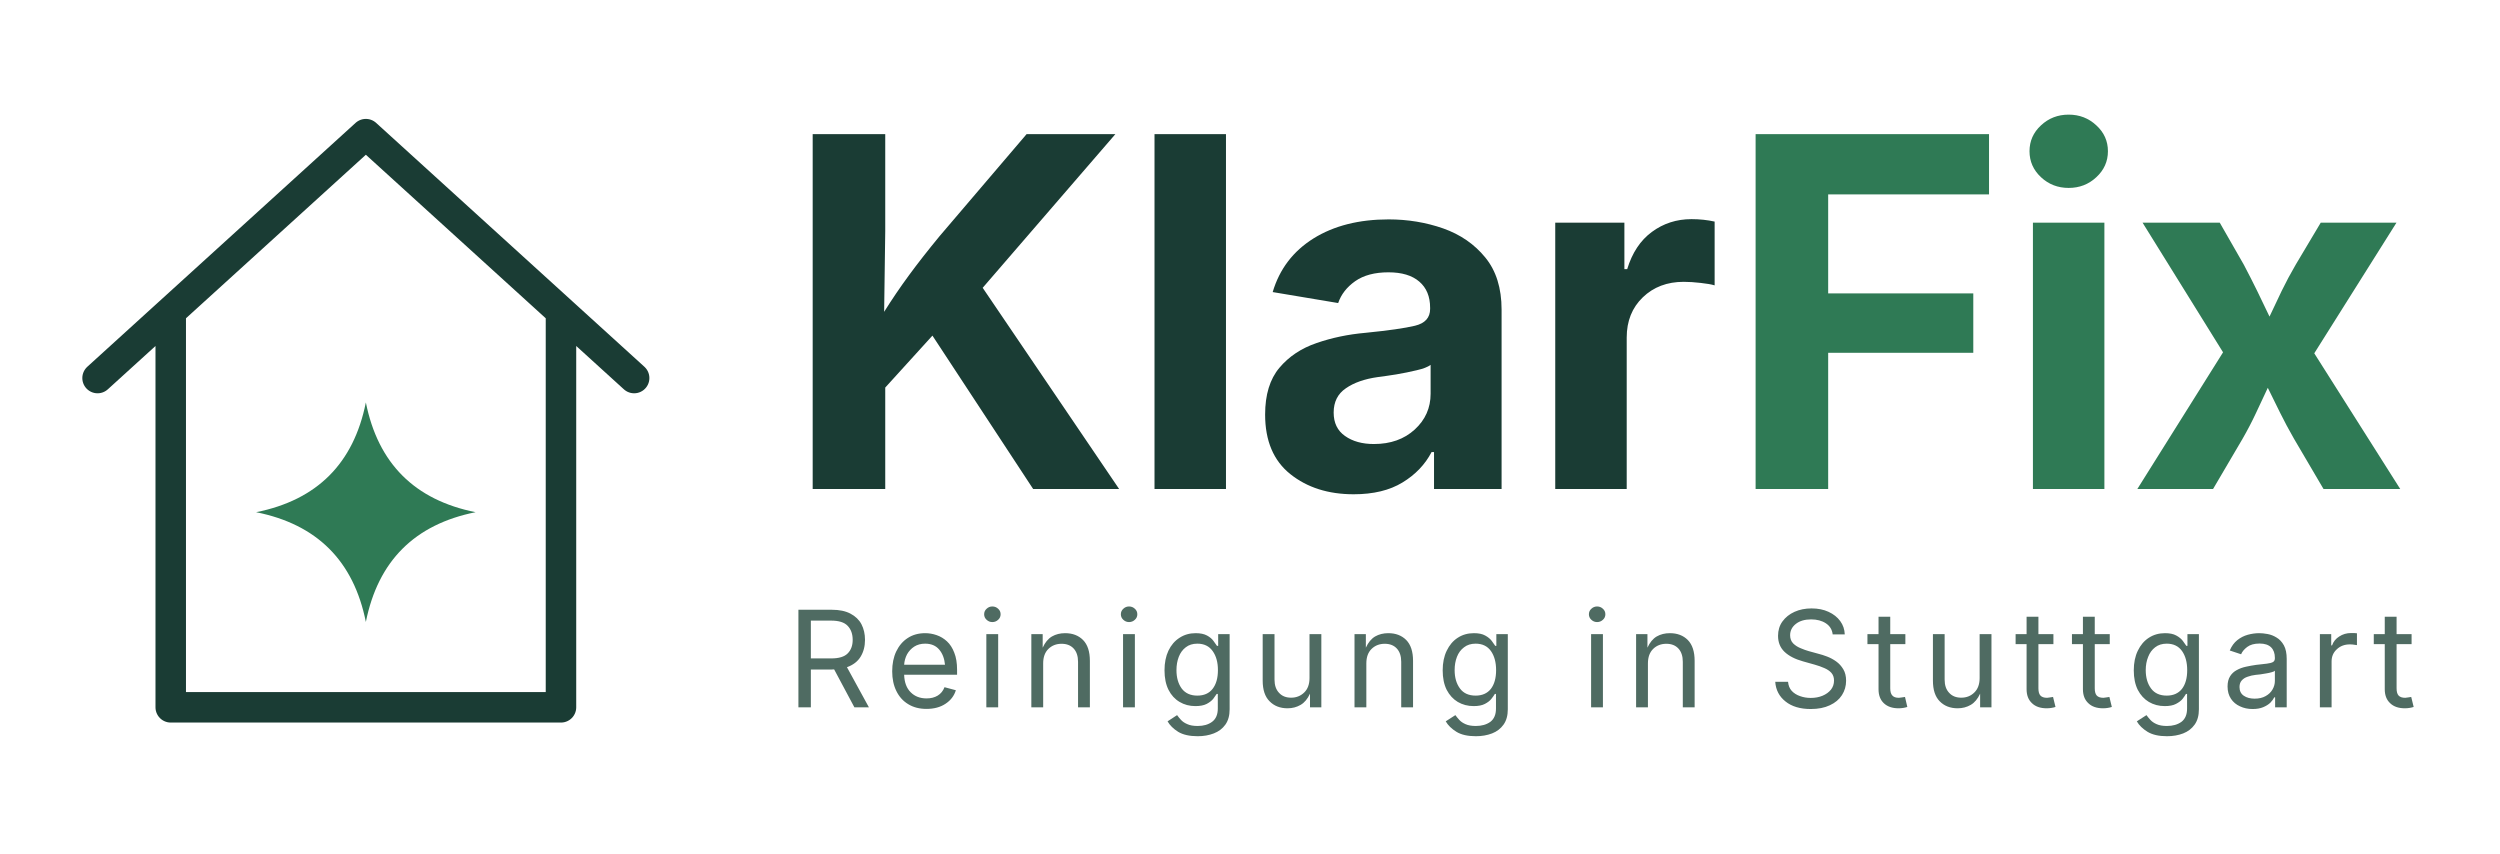
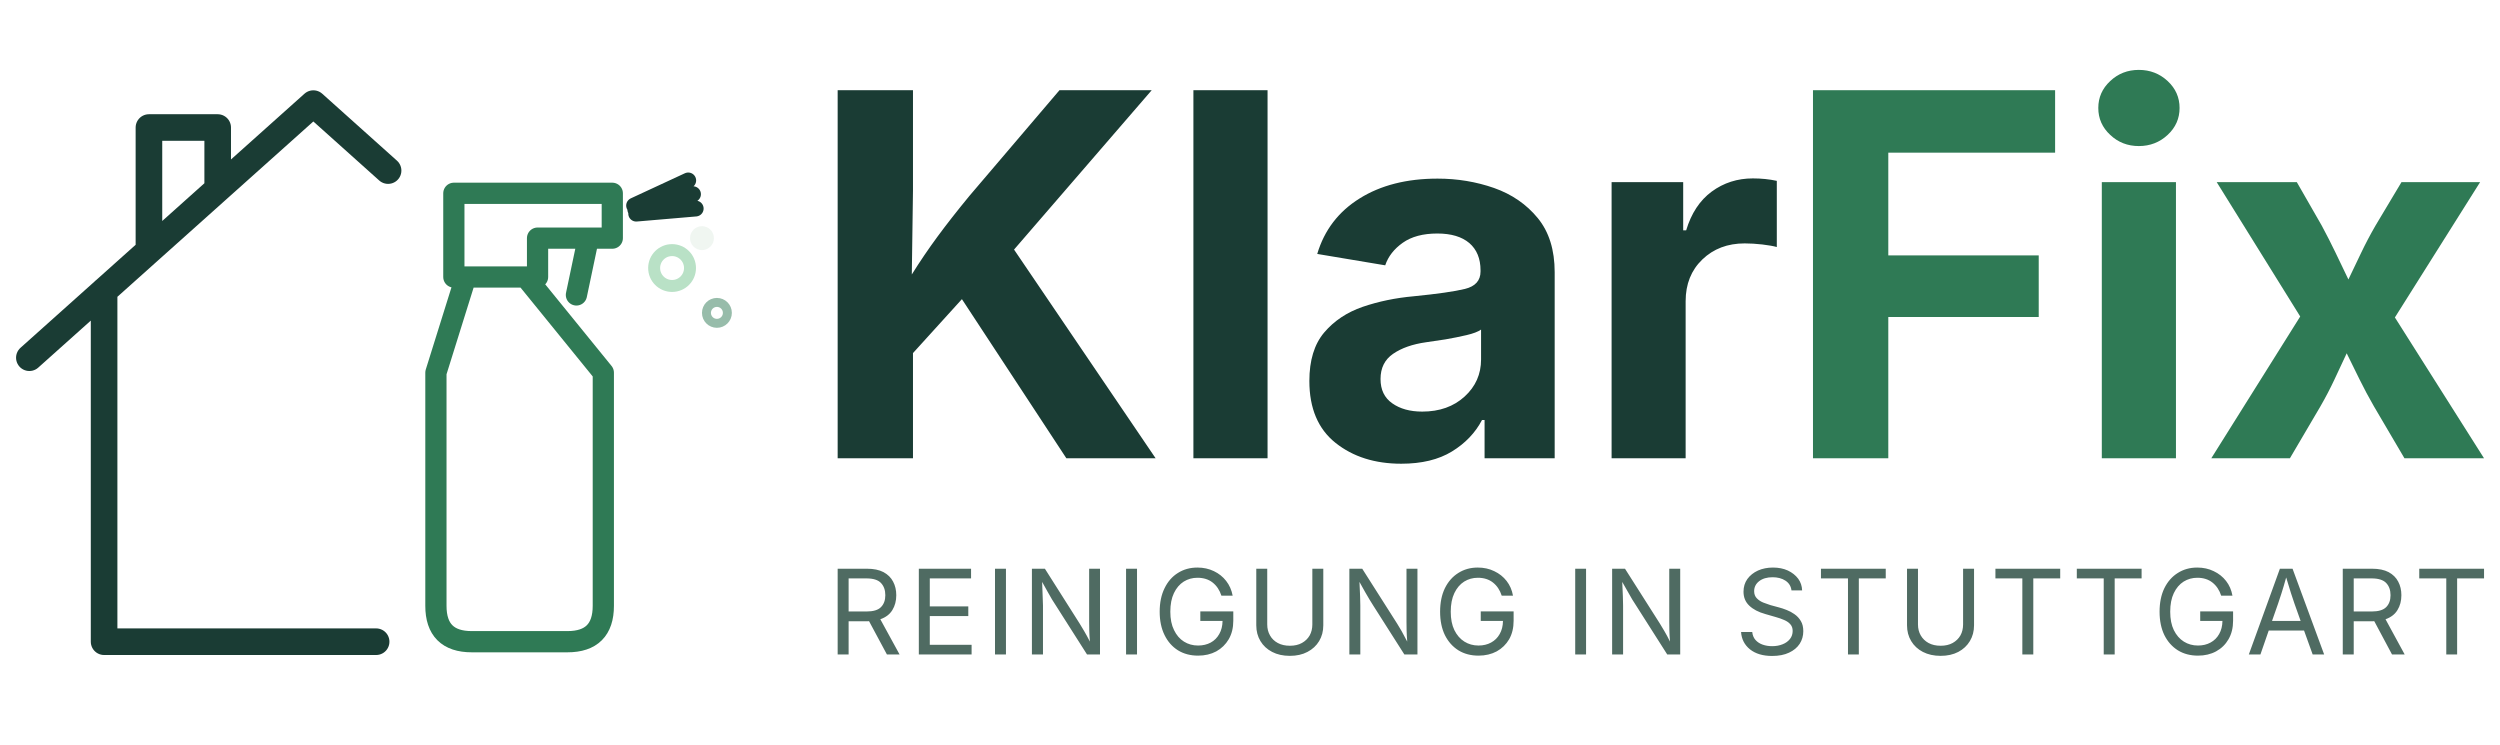
- <svg xmlns="http://www.w3.org/2000/svg" viewBox="0 0 205 70" width="205" height="70" role="img" aria-label="KlarFix Logo">
-   <path d="M8 31 30 11l22 20M14 26v32h32V26" fill="none" stroke="#1A3C34" stroke-width="2.5" stroke-linecap="round" stroke-linejoin="round" />
-   <path d="M30 33q1.5 7.5 9 9-7.5 1.5-9 9-1.5-7.5-9-9 7.5-1.5 9-9z" fill="#2F7A55" />
-   <path d="M66.64 40.1V11H72.59V18.95L72.5 25.57Q73.45 24.05 74.53 22.58Q75.6 21.12 77.05 19.36L84.18 11H91.46L80.58 23.6L91.77 40.1H84.72L76.46 27.52L72.59 31.78V40.1ZM100.53 11V40.1H94.67V11ZM111 40.53Q107.88 40.53 105.81 38.88Q103.74 37.23 103.74 33.99Q103.74 31.55 104.91 30.16Q106.08 28.77 107.96 28.13Q109.83 27.48 111.98 27.29Q114.79 27.01 116.03 26.71Q117.27 26.41 117.27 25.33V25.24Q117.27 23.85 116.38 23.09Q115.5 22.33 113.85 22.33Q112.16 22.33 111.12 23.06Q110.09 23.79 109.73 24.85L104.36 23.95Q105.2 21.12 107.71 19.55Q110.22 17.99 113.87 17.99Q116.22 17.99 118.34 18.73Q120.46 19.48 121.79 21.11Q123.13 22.74 123.13 25.39V40.1H117.59V37.07H117.39Q116.59 38.6 115.01 39.56Q113.43 40.53 111 40.53ZM112.66 36.41Q114.71 36.41 116.01 35.22Q117.31 34.03 117.31 32.29V29.92Q116.96 30.18 116.17 30.36Q115.38 30.55 114.5 30.7Q113.62 30.84 112.98 30.92Q111.35 31.15 110.36 31.84Q109.36 32.52 109.36 33.83Q109.36 35.1 110.29 35.75Q111.22 36.41 112.66 36.41ZM127.53 40.1V18.26H133.2V22.07H133.43Q134.04 20.06 135.45 19.02Q136.87 17.97 138.7 17.97Q139.7 17.97 140.6 18.17V23.4Q140.21 23.28 139.46 23.2Q138.7 23.11 138.06 23.11Q136.03 23.11 134.71 24.38Q133.39 25.65 133.39 27.68V40.1Z" fill="#1A3C34" />
-   <path d="M143.96 40.1V11H163.1V15.94H149.91V24.06H161.81V28.93H149.91V40.1ZM166.7 40.1V18.26H172.56V40.1ZM169.63 15.41Q168.3 15.41 167.36 14.53Q166.42 13.65 166.42 12.4Q166.42 11.15 167.36 10.28Q168.3 9.4 169.63 9.4Q170.96 9.4 171.9 10.28Q172.85 11.15 172.85 12.4Q172.85 13.65 171.9 14.53Q170.96 15.41 169.63 15.41ZM175.26 40.1 182.29 28.89 175.69 18.26H182.02L183.99 21.7Q184.57 22.8 185.09 23.86Q185.61 24.92 186.1 25.96Q186.59 24.92 187.1 23.85Q187.62 22.78 188.25 21.7L190.3 18.26H196.51L189.77 28.97L196.82 40.1H190.53L188.11 35.98Q187.5 34.92 186.98 33.87Q186.45 32.81 185.96 31.8Q185.49 32.81 184.99 33.87Q184.5 34.92 183.89 35.98L181.47 40.1Z" fill="#2F7A55" />
-   <path d="M65.47 58V50H68.21Q69.14 50 69.74 50.32Q70.35 50.64 70.64 51.19Q70.93 51.75 70.93 52.47Q70.93 53.26 70.57 53.85Q70.21 54.44 69.45 54.71L71.25 58H70.06L68.4 54.89Q68.31 54.9 68.21 54.9H66.49V58ZM66.49 53.99H68.16Q69.11 53.99 69.51 53.58Q69.92 53.17 69.92 52.47Q69.92 51.75 69.51 51.32Q69.11 50.89 68.15 50.89H66.49ZM75.97 58.13Q75.1 58.13 74.47 57.74Q73.84 57.36 73.5 56.66Q73.16 55.97 73.16 55.05Q73.16 54.12 73.49 53.42Q73.83 52.71 74.43 52.32Q75.04 51.92 75.86 51.92Q76.34 51.92 76.8 52.08Q77.27 52.24 77.65 52.59Q78.03 52.94 78.25 53.52Q78.48 54.09 78.48 54.92V55.33H74.14Q74.17 56.27 74.68 56.77Q75.18 57.27 75.98 57.27Q76.51 57.27 76.89 57.04Q77.28 56.8 77.45 56.35L78.38 56.6Q78.17 57.29 77.53 57.71Q76.9 58.13 75.97 58.13ZM74.14 54.51H77.49Q77.42 53.74 77.01 53.26Q76.6 52.78 75.86 52.78Q75.35 52.78 74.97 53.02Q74.6 53.26 74.38 53.65Q74.17 54.05 74.14 54.51ZM80.88 58V52H81.85V58ZM81.37 51.01Q81.1 51.01 80.9 50.82Q80.7 50.64 80.7 50.37Q80.7 50.1 80.9 49.92Q81.1 49.73 81.37 49.73Q81.65 49.73 81.85 49.92Q82.05 50.1 82.05 50.37Q82.05 50.64 81.85 50.82Q81.65 51.01 81.37 51.01ZM85.54 54.4V58H84.57V52H85.5L85.5 53.11Q85.79 52.47 86.26 52.19Q86.73 51.92 87.34 51.92Q88.25 51.92 88.81 52.48Q89.37 53.05 89.37 54.19V58H88.4V54.27Q88.4 53.57 88.04 53.18Q87.68 52.79 87.05 52.79Q86.4 52.79 85.97 53.21Q85.54 53.63 85.54 54.4ZM92.09 58V52H93.06V58ZM92.58 51.01Q92.31 51.01 92.11 50.82Q91.91 50.64 91.91 50.37Q91.91 50.1 92.11 49.92Q92.31 49.73 92.58 49.73Q92.86 49.73 93.06 49.92Q93.26 50.1 93.26 50.37Q93.26 50.64 93.06 50.82Q92.86 51.01 92.58 51.01ZM98.21 60.37Q97.21 60.37 96.61 60.01Q96.02 59.64 95.74 59.15L96.52 58.64Q96.65 58.82 96.84 59.03Q97.03 59.24 97.36 59.38Q97.68 59.53 98.21 59.53Q98.93 59.53 99.39 59.19Q99.86 58.84 99.86 58.1V56.9H99.77Q99.66 57.07 99.48 57.31Q99.29 57.54 98.95 57.72Q98.6 57.9 98.02 57.9Q97.3 57.9 96.73 57.56Q96.15 57.22 95.82 56.57Q95.49 55.91 95.49 54.97Q95.49 54.04 95.81 53.36Q96.14 52.67 96.72 52.3Q97.3 51.92 98.04 51.92Q98.62 51.92 98.97 52.11Q99.32 52.3 99.5 52.55Q99.69 52.8 99.79 52.96H99.89V52H100.83V58.16Q100.83 58.93 100.48 59.42Q100.13 59.91 99.53 60.14Q98.94 60.37 98.21 60.37ZM98.18 57.04Q99 57.04 99.43 56.49Q99.87 55.93 99.87 54.95Q99.87 53.99 99.44 53.39Q99.01 52.78 98.18 52.78Q97.61 52.78 97.23 53.08Q96.85 53.37 96.66 53.86Q96.47 54.35 96.47 54.95Q96.47 55.87 96.9 56.46Q97.34 57.04 98.18 57.04ZM105.58 58.08Q104.67 58.08 104.11 57.51Q103.54 56.95 103.54 55.81V52H104.51V55.73Q104.51 56.42 104.88 56.81Q105.24 57.21 105.87 57.21Q106.51 57.21 106.95 56.78Q107.38 56.36 107.38 55.59V52H108.35V58H107.42V56.88Q107.12 57.53 106.65 57.8Q106.17 58.08 105.58 58.08ZM112.04 54.4V58H111.07V52H112L112 53.11Q112.29 52.47 112.76 52.19Q113.23 51.92 113.84 51.92Q114.75 51.92 115.31 52.48Q115.87 53.05 115.87 54.19V58H114.9V54.27Q114.9 53.57 114.54 53.18Q114.18 52.79 113.55 52.79Q112.9 52.79 112.47 53.21Q112.04 53.63 112.04 54.4ZM121.02 60.37Q120.02 60.37 119.43 60.01Q118.83 59.64 118.55 59.15L119.34 58.64Q119.47 58.82 119.66 59.03Q119.85 59.24 120.17 59.38Q120.5 59.53 121.02 59.53Q121.74 59.53 122.21 59.19Q122.67 58.84 122.67 58.1V56.9H122.58Q122.48 57.07 122.29 57.31Q122.11 57.54 121.76 57.72Q121.42 57.9 120.84 57.9Q120.12 57.9 119.54 57.56Q118.97 57.22 118.63 56.57Q118.3 55.91 118.3 54.97Q118.3 54.04 118.63 53.36Q118.96 52.67 119.53 52.3Q120.11 51.92 120.86 51.92Q121.44 51.92 121.78 52.11Q122.13 52.3 122.32 52.55Q122.51 52.8 122.61 52.96H122.7V52H123.64V58.16Q123.64 58.93 123.29 59.42Q122.94 59.91 122.35 60.14Q121.75 60.37 121.02 60.37ZM121 57.04Q121.81 57.04 122.25 56.49Q122.68 55.93 122.68 54.95Q122.68 53.99 122.26 53.39Q121.83 52.78 121 52.78Q120.43 52.78 120.05 53.08Q119.66 53.37 119.47 53.86Q119.28 54.35 119.28 54.95Q119.28 55.87 119.72 56.46Q120.15 57.04 121 57.04ZM130.47 58V52H131.44V58ZM130.96 51.01Q130.69 51.01 130.49 50.82Q130.29 50.64 130.29 50.37Q130.29 50.1 130.49 49.92Q130.69 49.73 130.96 49.73Q131.24 49.73 131.44 49.92Q131.64 50.1 131.64 50.37Q131.64 50.64 131.44 50.82Q131.24 51.01 130.96 51.01ZM135.13 54.4V58H134.16V52H135.09L135.09 53.11Q135.38 52.47 135.85 52.19Q136.32 51.92 136.93 51.92Q137.84 51.92 138.4 52.48Q138.96 53.05 138.96 54.19V58H137.99V54.27Q137.99 53.57 137.63 53.18Q137.27 52.79 136.64 52.79Q135.99 52.79 135.56 53.21Q135.13 53.63 135.13 54.4ZM148.48 58.14Q147.18 58.14 146.41 57.52Q145.64 56.91 145.57 55.91H146.62Q146.66 56.36 146.92 56.65Q147.19 56.94 147.6 57.08Q148.01 57.23 148.48 57.23Q149.02 57.23 149.45 57.05Q149.88 56.87 150.14 56.55Q150.39 56.23 150.39 55.8Q150.39 55.42 150.17 55.17Q149.95 54.93 149.59 54.78Q149.23 54.62 148.8 54.5L147.84 54.23Q146.87 53.96 146.33 53.45Q145.8 52.94 145.8 52.14Q145.8 51.46 146.16 50.96Q146.53 50.45 147.15 50.17Q147.77 49.89 148.55 49.89Q149.34 49.89 149.94 50.17Q150.55 50.45 150.9 50.93Q151.25 51.41 151.27 52.02H150.28Q150.21 51.43 149.72 51.11Q149.23 50.79 148.51 50.79Q147.73 50.79 147.26 51.16Q146.79 51.53 146.79 52.09Q146.79 52.51 147.05 52.77Q147.31 53.02 147.67 53.16Q148.02 53.31 148.31 53.39L149.11 53.61Q149.44 53.69 149.83 53.84Q150.22 53.99 150.57 54.24Q150.92 54.49 151.15 54.88Q151.38 55.26 151.38 55.82Q151.38 56.47 151.04 57Q150.7 57.53 150.05 57.83Q149.4 58.14 148.48 58.14ZM156.24 52V52.82H155V56.44Q155 56.85 155.17 57.03Q155.33 57.22 155.71 57.22Q155.8 57.22 155.95 57.19Q156.09 57.17 156.21 57.15L156.4 57.97Q156.25 58.02 156.06 58.05Q155.87 58.08 155.68 58.08Q154.91 58.08 154.47 57.66Q154.04 57.25 154.04 56.52V52.82H153.13V52H154.04V50.57H155V52ZM160.53 58.08Q159.62 58.08 159.06 57.51Q158.5 56.95 158.5 55.81V52H159.46V55.73Q159.46 56.42 159.83 56.81Q160.19 57.21 160.82 57.21Q161.47 57.21 161.9 56.78Q162.33 56.36 162.33 55.59V52H163.3V58H162.37V56.88Q162.07 57.53 161.6 57.8Q161.12 58.08 160.53 58.08ZM168.38 52V52.82H167.15V56.44Q167.15 56.85 167.31 57.03Q167.48 57.22 167.86 57.22Q167.95 57.22 168.09 57.19Q168.23 57.17 168.35 57.15L168.55 57.97Q168.4 58.02 168.21 58.05Q168.02 58.08 167.83 58.08Q167.05 58.08 166.62 57.66Q166.18 57.25 166.18 56.52V52.82H165.28V52H166.18V50.57H167.15V52ZM173 52V52.82H171.77V56.44Q171.77 56.85 171.93 57.03Q172.1 57.22 172.48 57.22Q172.57 57.22 172.71 57.19Q172.85 57.17 172.97 57.15L173.17 57.97Q173.02 58.02 172.83 58.05Q172.64 58.08 172.45 58.08Q171.67 58.08 171.24 57.66Q170.8 57.25 170.8 56.52V52.82H169.9V52H170.8V50.57H171.77V52ZM177.69 60.37Q176.7 60.37 176.1 60.01Q175.5 59.64 175.22 59.15L176.01 58.64Q176.14 58.82 176.33 59.03Q176.52 59.24 176.84 59.38Q177.17 59.53 177.69 59.53Q178.41 59.53 178.88 59.19Q179.34 58.84 179.34 58.1V56.9H179.25Q179.15 57.07 178.97 57.31Q178.78 57.54 178.43 57.72Q178.09 57.9 177.51 57.9Q176.79 57.9 176.21 57.56Q175.64 57.22 175.3 56.57Q174.97 55.91 174.97 54.97Q174.97 54.04 175.3 53.36Q175.63 52.67 176.2 52.3Q176.78 51.92 177.53 51.92Q178.11 51.92 178.45 52.11Q178.8 52.3 178.99 52.55Q179.18 52.8 179.28 52.96H179.37V52H180.31V58.16Q180.31 58.93 179.96 59.42Q179.61 59.91 179.02 60.14Q178.43 60.37 177.69 60.37ZM177.67 57.04Q178.48 57.04 178.92 56.49Q179.35 55.93 179.35 54.95Q179.35 53.99 178.93 53.39Q178.5 52.78 177.67 52.78Q177.1 52.78 176.72 53.08Q176.34 53.37 176.15 53.86Q175.95 54.35 175.95 54.95Q175.95 55.87 176.39 56.46Q176.82 57.04 177.67 57.04ZM184.71 58.14Q184.14 58.14 183.68 57.92Q183.21 57.71 182.94 57.3Q182.66 56.88 182.66 56.29Q182.66 55.78 182.87 55.45Q183.07 55.13 183.41 54.95Q183.75 54.76 184.17 54.67Q184.58 54.58 185 54.52Q185.54 54.46 185.88 54.42Q186.21 54.38 186.38 54.29Q186.54 54.2 186.54 53.98V53.94Q186.54 53.39 186.23 53.08Q185.91 52.77 185.29 52.77Q184.64 52.77 184.27 53.05Q183.9 53.33 183.77 53.65L182.84 53.34Q183.07 52.8 183.46 52.49Q183.85 52.18 184.32 52.05Q184.8 51.92 185.26 51.92Q185.56 51.92 185.94 51.99Q186.33 52.06 186.68 52.28Q187.04 52.49 187.28 52.92Q187.51 53.34 187.51 54.04V58H186.56V57.18H186.49Q186.39 57.39 186.17 57.62Q185.94 57.84 185.58 57.99Q185.22 58.14 184.71 58.14ZM184.88 57.29Q185.41 57.29 185.78 57.08Q186.16 56.87 186.35 56.53Q186.54 56.2 186.54 55.83V55Q186.48 55.07 186.28 55.12Q186.09 55.18 185.83 55.22Q185.58 55.27 185.34 55.3Q185.1 55.33 184.96 55.34Q184.61 55.38 184.31 55.49Q184 55.59 183.82 55.8Q183.64 56 183.64 56.34Q183.64 56.81 183.99 57.05Q184.34 57.29 184.88 57.29ZM190.23 58V52H191.16V52.92H191.23Q191.39 52.46 191.82 52.19Q192.25 51.91 192.78 51.91Q192.89 51.91 193.04 51.91Q193.19 51.92 193.27 51.93V52.9Q193.23 52.89 193.06 52.87Q192.89 52.84 192.69 52.84Q192.04 52.84 191.62 53.24Q191.19 53.63 191.19 54.24V58ZM197.75 52V52.82H196.52V56.44Q196.52 56.85 196.68 57.03Q196.85 57.22 197.23 57.22Q197.32 57.22 197.46 57.19Q197.6 57.17 197.72 57.15L197.92 57.97Q197.77 58.02 197.58 58.05Q197.39 58.08 197.2 58.08Q196.42 58.08 195.99 57.66Q195.55 57.25 195.55 56.52V52.82H194.65V52H195.55V50.57H196.52V52Z" fill="#4F6B62" />
+ <svg xmlns="http://www.w3.org/2000/svg" viewBox="0 0 235 70" width="235" height="70" role="img" aria-label="KlarFix Logo">
+   <g transform="translate(-5.67 -7.12) scale(2.81)">
+     <path d="M3 14.5L12.5 6L15 8.24M7 10.92V6.8H9.3V8.86M5.5 12.26V24H14.6" fill="none" stroke="#1A3C34" stroke-width="0.89" stroke-linecap="round" stroke-linejoin="round" />
+     <path d="M17.2 11.8V9H22.5V10.5H20V11.8ZM17.6 11.8L16.6 15V22.8Q16.6 24 17.8 24H21Q22.2 24 22.2 22.8V15L19.6 11.8M21.7 10.5L21.3 12.4" fill="none" stroke="#2F7A55" stroke-width="0.71" stroke-linecap="round" stroke-linejoin="round" />
+     <path d="M23.23 9.41L25.04 8.57M23.27 9.54L25.2 9.03M23.3 9.68L25.29 9.51" fill="none" stroke="#1A3C34" stroke-width="0.53" stroke-linecap="round" stroke-linejoin="round" />
+     <circle cx="24.5" cy="11.5" r=".6" fill="none" stroke="#9BD4AE" stroke-width=".4" opacity=".7" />
+     <circle cx="25.5" cy="10.5" r=".4" fill="#E6F0E8" opacity=".6" />
+     <circle cx="26" cy="13" r=".35" fill="none" stroke="#2F7A55" stroke-width=".3" opacity=".5" />
+   </g>
+   <path d="M78.74 43.08V8.48H85.82V17.93L85.71 25.8Q86.84 23.99 88.12 22.25Q89.4 20.51 91.12 18.42L99.59 8.48H108.26L95.32 23.46L108.63 43.08H100.24L90.42 28.12L85.82 33.19V43.08ZM119.15 8.48V43.08H112.18V8.48ZM131.72 43.59Q128 43.59 125.54 41.63Q123.08 39.67 123.08 35.81Q123.08 32.91 124.47 31.26Q125.87 29.61 128.1 28.84Q130.33 28.08 132.88 27.85Q136.22 27.52 137.7 27.16Q139.17 26.8 139.17 25.52V25.41Q139.17 23.76 138.12 22.85Q137.06 21.95 135.11 21.95Q133.09 21.95 131.86 22.82Q130.63 23.69 130.21 24.94L123.82 23.87Q124.82 20.51 127.81 18.65Q130.79 16.79 135.13 16.79Q137.92 16.79 140.44 17.67Q142.96 18.56 144.55 20.5Q146.14 22.44 146.14 25.59V43.08H139.55V39.48H139.31Q138.36 41.29 136.48 42.44Q134.6 43.59 131.72 43.59ZM133.69 38.69Q136.13 38.69 137.68 37.27Q139.22 35.86 139.22 33.79V30.98Q138.8 31.28 137.86 31.5Q136.92 31.72 135.88 31.9Q134.83 32.07 134.06 32.17Q132.14 32.44 130.95 33.26Q129.77 34.07 129.77 35.63Q129.77 37.14 130.87 37.91Q131.97 38.69 133.69 38.69ZM151.49 43.08V17.12H158.22V21.65H158.5Q159.22 19.25 160.9 18.01Q162.59 16.77 164.77 16.77Q165.95 16.77 167.02 17V23.22Q166.56 23.09 165.66 22.98Q164.77 22.88 164 22.88Q161.59 22.88 160.02 24.39Q158.45 25.9 158.45 28.31V43.08Z" fill="#1A3C34" />
+   <path d="M170.42 43.08V8.48H193.18V14.35H177.5V24.01H191.64V29.8H177.5V43.08ZM197.57 43.08V17.12H204.54V43.08ZM201.05 13.73Q199.47 13.73 198.36 12.68Q197.24 11.64 197.24 10.15Q197.24 8.66 198.36 7.62Q199.47 6.57 201.05 6.57Q202.63 6.57 203.76 7.62Q204.88 8.66 204.88 10.15Q204.88 11.64 203.76 12.68Q202.63 13.73 201.05 13.73ZM207.86 43.08 216.22 29.75 208.37 17.12H215.9L218.24 21.2Q218.94 22.5 219.55 23.77Q220.17 25.04 220.75 26.27Q221.33 25.04 221.95 23.76Q222.56 22.48 223.3 21.2L225.74 17.12H233.13L225.12 29.84L233.5 43.08H226.02L223.14 38.18Q222.42 36.93 221.8 35.67Q221.17 34.42 220.59 33.21Q220.03 34.42 219.44 35.67Q218.85 36.93 218.13 38.18L215.25 43.08Z" fill="#2F7A55" />
+   <path d="M78.74 61.52V53.46H81.5Q82.44 53.46 83.05 53.78Q83.66 54.11 83.95 54.67Q84.25 55.23 84.25 55.95Q84.25 56.75 83.88 57.35Q83.52 57.94 82.75 58.21L84.56 61.52H83.37L81.69 58.39Q81.6 58.4 81.5 58.4H79.77V61.52ZM79.77 57.48H81.45Q82.41 57.48 82.81 57.07Q83.22 56.66 83.22 55.95Q83.22 55.23 82.81 54.8Q82.41 54.37 81.44 54.37H79.77ZM86.37 61.52V53.46H91.28V54.37H87.4V57H91.02V57.91H87.4V60.61H91.33V61.52ZM94.56 53.46V61.52H93.53V53.46ZM97 61.52V53.46H98.22L101.49 58.62Q101.66 58.88 101.91 59.32Q102.17 59.76 102.45 60.31Q102.4 59.72 102.39 59.23Q102.38 58.73 102.38 58.41V53.46H103.4V61.52H102.18L99.26 56.93Q99.08 56.65 98.89 56.35Q98.71 56.04 98.49 55.65Q98.27 55.25 97.96 54.7Q97.99 55.47 98.01 56.05Q98.04 56.63 98.04 56.92V61.52ZM106.88 53.46V61.52H105.85V53.46ZM112.62 61.63Q111.54 61.63 110.73 61.13Q109.92 60.62 109.47 59.7Q109.01 58.77 109.01 57.5Q109.01 56.22 109.47 55.29Q109.92 54.36 110.72 53.86Q111.52 53.35 112.56 53.35Q113.41 53.35 114.11 53.69Q114.8 54.02 115.26 54.61Q115.72 55.2 115.87 55.99H114.81Q114.56 55.21 113.99 54.76Q113.42 54.31 112.56 54.31Q111.85 54.31 111.27 54.67Q110.69 55.04 110.35 55.75Q110.01 56.46 110.01 57.5Q110.01 58.53 110.36 59.23Q110.7 59.94 111.29 60.31Q111.88 60.68 112.62 60.68Q113.29 60.68 113.81 60.4Q114.32 60.12 114.61 59.6Q114.91 59.08 114.92 58.37H112.83V57.47H115.93V58.35Q115.93 59.35 115.5 60.09Q115.07 60.82 114.33 61.23Q113.58 61.63 112.62 61.63ZM121.25 61.65Q120.29 61.65 119.58 61.28Q118.87 60.91 118.48 60.26Q118.09 59.61 118.09 58.78V53.46H119.12V58.7Q119.12 59.28 119.38 59.73Q119.63 60.18 120.11 60.44Q120.59 60.7 121.25 60.7Q121.91 60.7 122.38 60.44Q122.85 60.18 123.11 59.73Q123.36 59.28 123.36 58.7V53.46H124.39V58.78Q124.39 59.61 124 60.26Q123.61 60.91 122.9 61.28Q122.2 61.65 121.25 61.65ZM126.84 61.52V53.46H128.05L131.33 58.62Q131.49 58.88 131.75 59.32Q132 59.76 132.28 60.31Q132.23 59.72 132.22 59.23Q132.21 58.73 132.21 58.41V53.46H133.24V61.52H132.01L129.09 56.93Q128.91 56.65 128.73 56.35Q128.55 56.04 128.32 55.65Q128.1 55.25 127.79 54.7Q127.82 55.47 127.85 56.05Q127.87 56.63 127.87 56.92V61.52ZM138.98 61.63Q137.9 61.63 137.09 61.13Q136.28 60.62 135.82 59.7Q135.37 58.77 135.37 57.5Q135.37 56.22 135.82 55.29Q136.28 54.36 137.08 53.86Q137.88 53.35 138.91 53.35Q139.77 53.35 140.46 53.69Q141.16 54.02 141.62 54.61Q142.08 55.2 142.22 55.99H141.16Q140.91 55.21 140.34 54.76Q139.77 54.31 138.92 54.31Q138.21 54.31 137.63 54.67Q137.05 55.04 136.71 55.75Q136.37 56.46 136.37 57.5Q136.37 58.53 136.71 59.23Q137.06 59.94 137.65 60.31Q138.24 60.68 138.98 60.68Q139.65 60.68 140.16 60.4Q140.68 60.12 140.97 59.6Q141.27 59.08 141.28 58.37H139.19V57.47H142.28V58.35Q142.28 59.35 141.86 60.09Q141.43 60.82 140.69 61.23Q139.94 61.63 138.98 61.63ZM149.09 53.46V61.52H148.07V53.46ZM151.54 61.52V53.46H152.75L156.03 58.62Q156.19 58.88 156.45 59.32Q156.71 59.76 156.98 60.31Q156.93 59.72 156.92 59.23Q156.91 58.73 156.91 58.41V53.46H157.94V61.52H156.72L153.8 56.93Q153.61 56.65 153.43 56.35Q153.25 56.04 153.03 55.65Q152.81 55.25 152.49 54.7Q152.53 55.47 152.55 56.05Q152.57 56.63 152.57 56.92V61.52ZM166.58 61.66Q165.28 61.66 164.5 61.04Q163.73 60.42 163.66 59.41H164.71Q164.76 59.87 165.02 60.16Q165.29 60.46 165.7 60.6Q166.11 60.74 166.58 60.74Q167.13 60.74 167.57 60.56Q168 60.39 168.26 60.06Q168.51 59.74 168.51 59.31Q168.51 58.92 168.29 58.68Q168.07 58.43 167.71 58.28Q167.35 58.12 166.91 58L165.94 57.72Q164.97 57.45 164.43 56.93Q163.89 56.42 163.89 55.62Q163.89 54.94 164.25 54.43Q164.62 53.92 165.25 53.63Q165.88 53.35 166.66 53.35Q167.45 53.35 168.06 53.63Q168.67 53.92 169.03 54.4Q169.38 54.88 169.4 55.5H168.4Q168.33 54.91 167.83 54.58Q167.34 54.26 166.62 54.26Q165.84 54.26 165.36 54.63Q164.89 55 164.89 55.57Q164.89 55.99 165.15 56.25Q165.41 56.51 165.77 56.65Q166.13 56.79 166.42 56.88L167.23 57.1Q167.55 57.18 167.95 57.34Q168.34 57.49 168.69 57.74Q169.05 57.99 169.28 58.38Q169.51 58.76 169.51 59.33Q169.51 59.99 169.17 60.52Q168.82 61.05 168.17 61.35Q167.52 61.66 166.58 61.66ZM171.17 54.37V53.46H177.26V54.37H174.73V61.52H173.71V54.37ZM182.42 61.65Q181.47 61.65 180.75 61.28Q180.04 60.91 179.65 60.26Q179.26 59.61 179.26 58.78V53.46H180.29V58.7Q180.29 59.28 180.55 59.73Q180.81 60.18 181.28 60.44Q181.76 60.7 182.42 60.7Q183.08 60.7 183.55 60.44Q184.02 60.18 184.28 59.73Q184.53 59.28 184.53 58.7V53.46H185.56V58.78Q185.56 59.61 185.17 60.26Q184.78 60.91 184.08 61.28Q183.37 61.65 182.42 61.65ZM187.57 54.37V53.46H193.66V54.37H191.13V61.52H190.1V54.37ZM195.22 54.37V53.46H201.31V54.37H198.78V61.52H197.75V54.37ZM206.61 61.63Q205.53 61.63 204.72 61.13Q203.91 60.62 203.45 59.7Q203 58.77 203 57.5Q203 56.22 203.45 55.29Q203.91 54.36 204.71 53.86Q205.51 53.35 206.54 53.35Q207.4 53.35 208.09 53.69Q208.79 54.02 209.25 54.61Q209.71 55.2 209.85 55.99H208.79Q208.54 55.21 207.97 54.76Q207.4 54.31 206.55 54.31Q205.84 54.31 205.26 54.67Q204.68 55.04 204.34 55.75Q204 56.46 204 57.5Q204 58.53 204.34 59.23Q204.69 59.94 205.28 60.31Q205.87 60.68 206.61 60.68Q207.28 60.68 207.79 60.4Q208.31 60.12 208.6 59.6Q208.9 59.08 208.91 58.37H206.82V57.47H209.91V58.35Q209.91 59.35 209.48 60.09Q209.06 60.82 208.31 61.23Q207.57 61.63 206.61 61.63ZM211.39 61.52 214.31 53.46H215.5L218.47 61.52H217.39L216.58 59.27H213.26L212.48 61.52ZM213.57 58.37H216.26L215.68 56.74Q215.53 56.33 215.35 55.75Q215.16 55.16 214.9 54.28Q214.65 55.18 214.46 55.77Q214.27 56.37 214.14 56.74ZM220.22 61.52V53.46H222.98Q223.92 53.46 224.53 53.78Q225.14 54.11 225.43 54.67Q225.73 55.23 225.73 55.95Q225.73 56.75 225.36 57.35Q225 57.94 224.24 58.21L226.04 61.52H224.85L223.18 58.39Q223.08 58.4 222.99 58.4H221.25V61.52ZM221.25 57.48H222.94Q223.89 57.48 224.3 57.07Q224.71 56.66 224.71 55.95Q224.71 55.23 224.3 54.8Q223.89 54.37 222.93 54.37H221.25ZM227.41 54.37V53.46H233.5V54.37H230.97V61.52H229.95V54.37Z" fill="#4F6B62" />
</svg>
